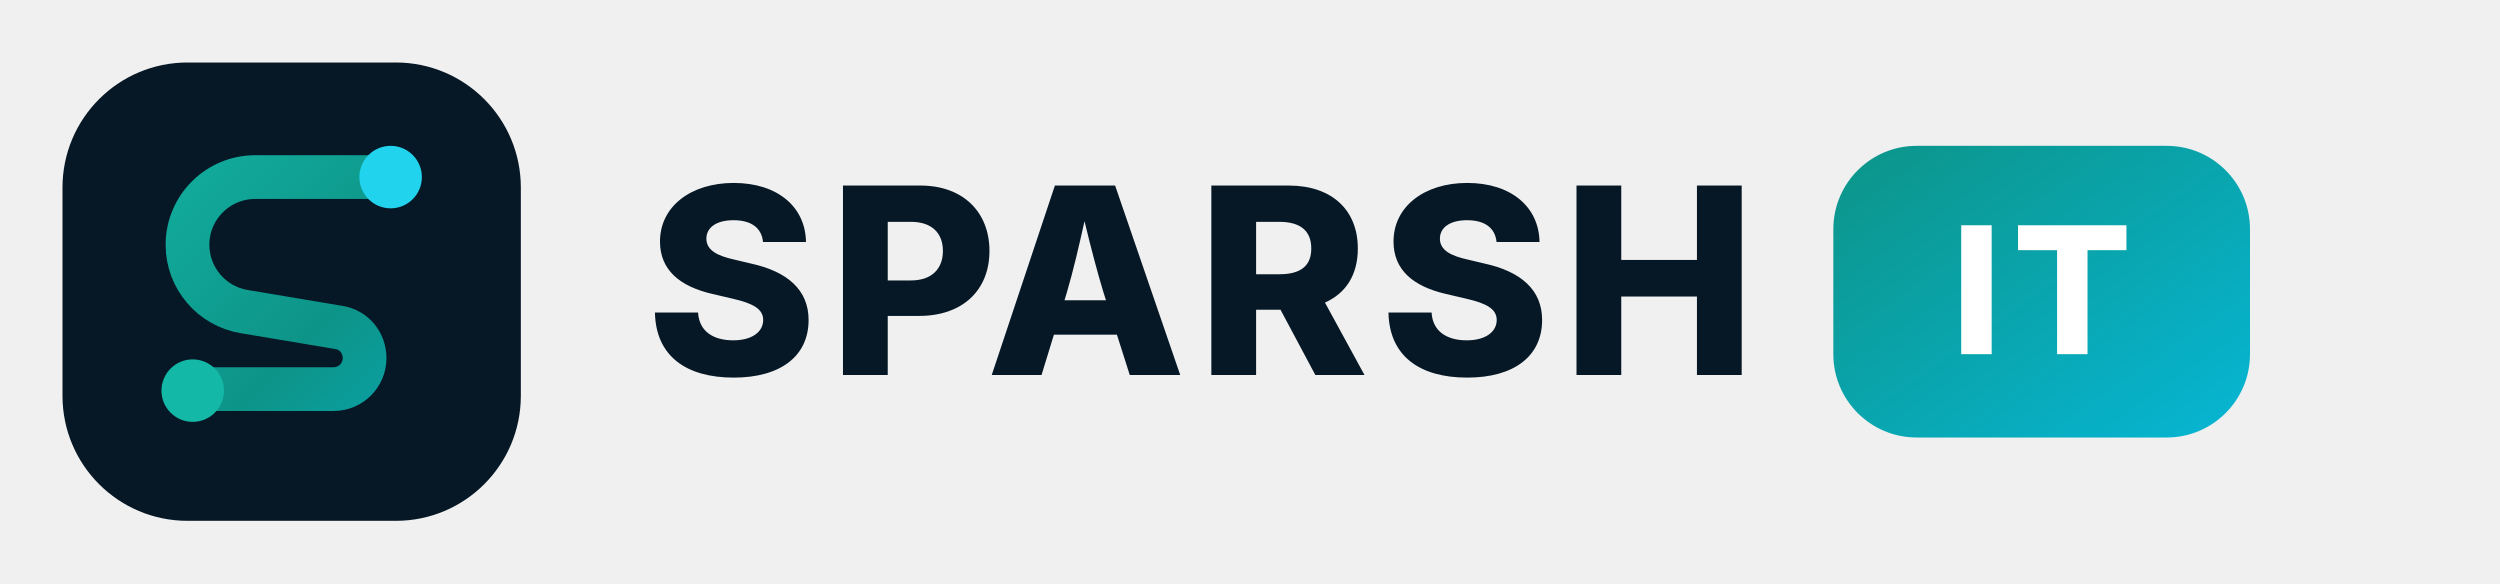
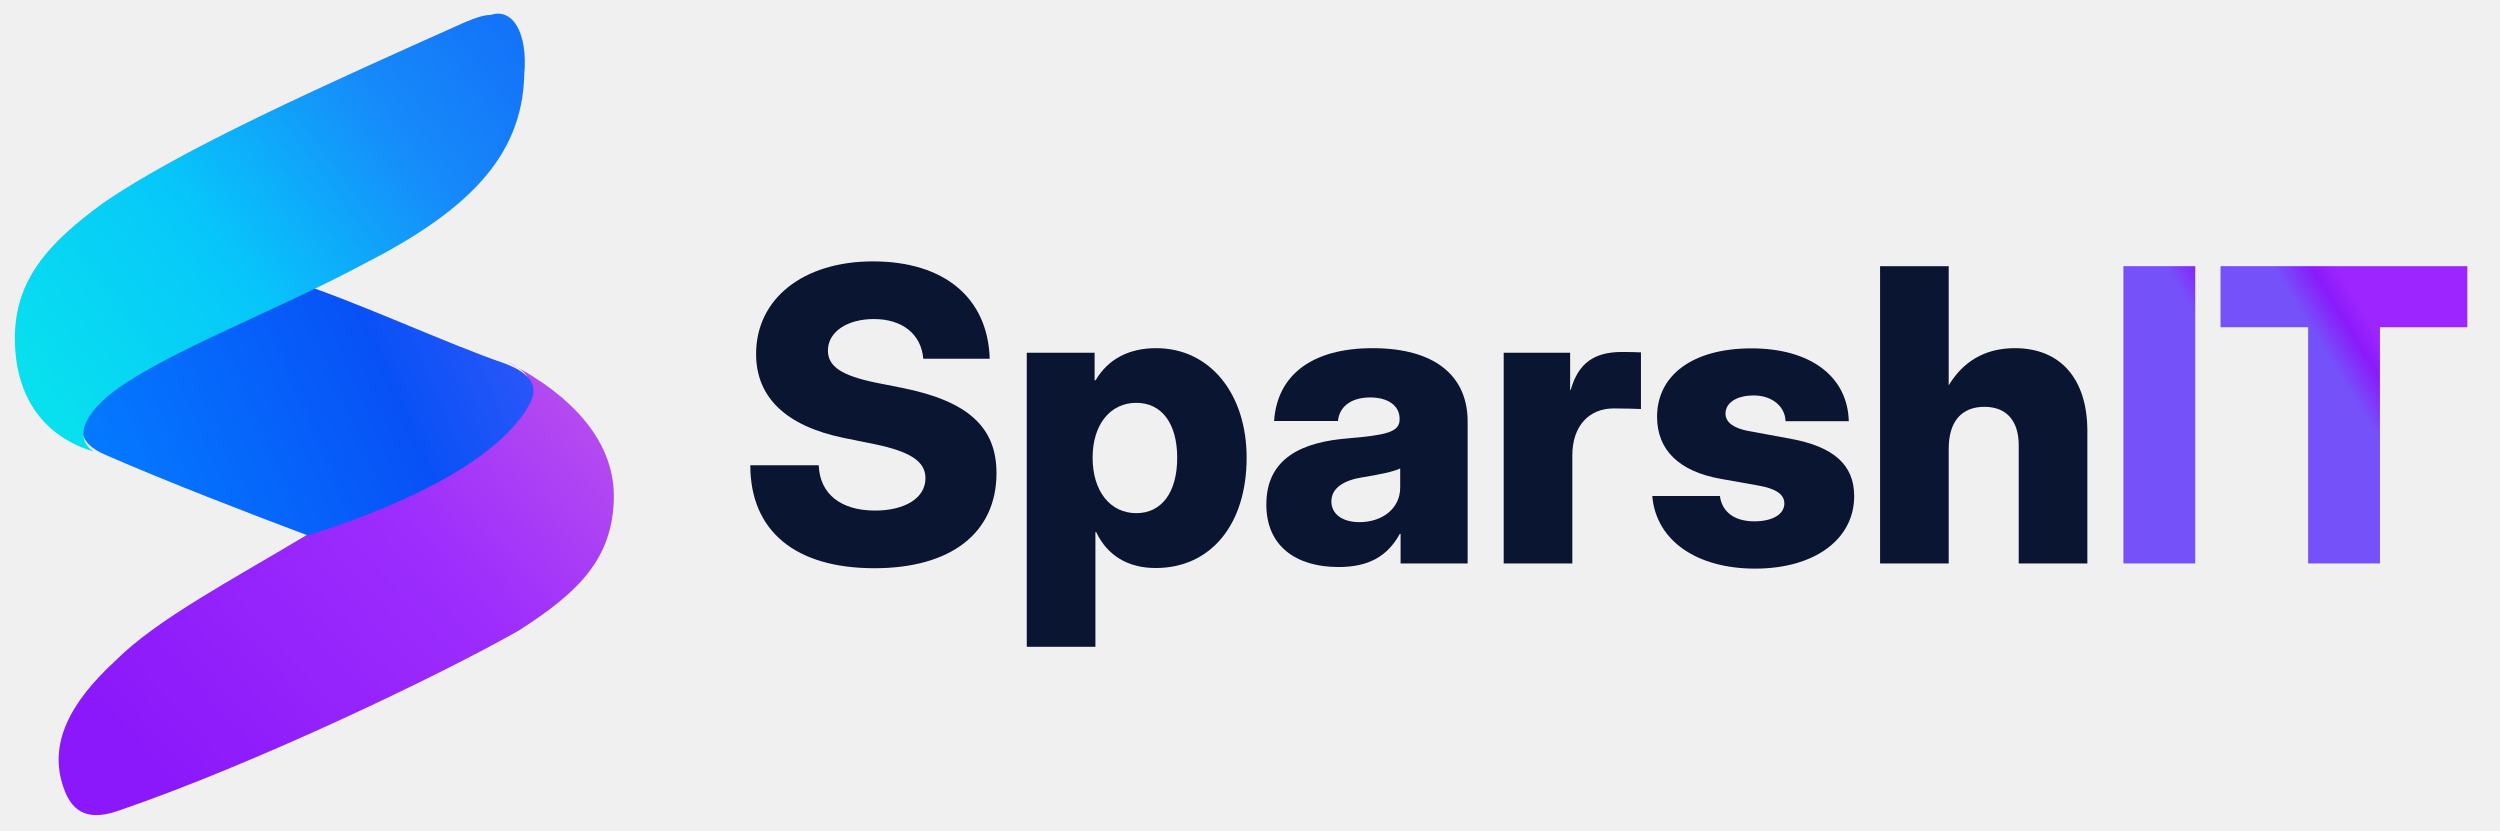
- <svg xmlns="http://www.w3.org/2000/svg" width="240" height="56" viewBox="0 0 240 56" fill="none">
+ <svg xmlns="http://www.w3.org/2000/svg" width="1340" height="445" viewBox="15 5 1340 445" role="img" aria-label="SparshIT logo transparent background">
  <defs>
-     <linearGradient id="sparshFooterGrad" x1="4" y1="6" x2="48" y2="50" gradientUnits="userSpaceOnUse">
-       <stop offset="0%" stop-color="#14B8A6" />
-       <stop offset="50%" stop-color="#0D9488" />
-       <stop offset="100%" stop-color="#06B6D4" />
+     <linearGradient id="cyanRibbon" x1="114" y1="255" x2="362" y2="71" gradientUnits="userSpaceOnUse">
+       <stop offset="0" stop-color="#08DFEF" />
+       <stop offset="0.38" stop-color="#07C7FA" />
+       <stop offset="0.76" stop-color="#168AFA" />
+       <stop offset="1" stop-color="#1474F8" />
    </linearGradient>
-     <linearGradient id="sparshFooterBadge" x1="0" y1="0" x2="1" y2="1">
-       <stop offset="0%" stop-color="#0D9488" />
-       <stop offset="100%" stop-color="#06B6D4" />
+     <linearGradient id="blueRibbon" x1="155" y1="320" x2="365" y2="230" gradientUnits="userSpaceOnUse">
+       <stop offset="0" stop-color="#047AFF" />
+       <stop offset="0.7" stop-color="#0851F6" />
+       <stop offset="1" stop-color="#2856F8" />
+     </linearGradient>
+     <linearGradient id="purpleRibbon" x1="183" y1="474" x2="408" y2="275" gradientUnits="userSpaceOnUse">
+       <stop offset="0" stop-color="#8B18FA" />
+       <stop offset="0.63" stop-color="#9C2DFD" />
+       <stop offset="1" stop-color="#B54BF0" />
+     </linearGradient>
+     <linearGradient id="itText" x1="1119" y1="160" x2="1348" y2="300" gradientUnits="userSpaceOnUse">
+       <stop offset="0" stop-color="#7551FA" />
+       <stop offset="0.6" stop-color="#8A1BFA" />
+       <stop offset="1" stop-color="#9D25FF" />
    </linearGradient>
  </defs>
-   <g transform="translate(4, 4)">
-     <rect x="2" y="2" width="44" height="44" rx="12" fill="#061826" />
-     <path d="M33 13H20.5C16.91 13 14 15.91 14 19.5C14 22.721 16.346 25.394 19.424 25.91L28.576 27.445C30.009 27.686 31 28.925 31 30.378C31 32.022 29.667 33.355 28.023 33.355H15" stroke="url(#sparshFooterGrad)" stroke-width="4.2" stroke-linecap="round" stroke-linejoin="round" />
-     <circle cx="33.5" cy="13" r="3" fill="#22D3EE" />
-     <circle cx="14.5" cy="33.5" r="3" fill="#14B8A6" />
+   <g transform="translate(-80 -50)">
+     <path d="M367 249 C402 267 425 292 424 323 C423 354 406 372 373 393 C329 418 230 465 160 489 C144 495 134 492 129 477 C121 454 132 432 157 409 C179 387 219 366 259 342 C316 318 359 294 375 271 C383 260 378 254 367 249 Z" fill="url(#purpleRibbon)" />
+     <path d="M253 206 C287 217 334 239 366 250 C379 255 385 262 378 273 C363 299 320 323 260 342 C228 330 184 313 152 299 C135 292 135 281 150 263 C171 242 206 224 253 206 Z" fill="url(#blueRibbon)" />
+     <path d="M358 63 C370 59 378 73 376 95 C375 140 344 169 289 197 C242 222 186 243 157 264 C141 276 134 289 145 297 C119 289 104 269 103 239 C102 206 120 186 150 164 C192 135 268 101 344 67 C351 64 355 63 358 63 Z" fill="url(#cyanRibbon)" />
  </g>
-   <text x="62" y="36" fill="#061826" font-family="Manrope, system-ui, -apple-system, sans-serif" font-size="25" font-weight="800" letter-spacing="0.04em">SPARSH</text>
-   <rect x="176" y="14" width="40" height="28" rx="8" fill="url(#sparshFooterBadge)" />
-   <text x="196" y="34" text-anchor="middle" fill="#FFFFFF" font-family="Manrope, system-ui, -apple-system, sans-serif" font-size="17" font-weight="800" letter-spacing="0.06em">IT</text>
+   <g aria-label="SparshIT">
+     <path d="M689 -24C1073 -24 1301 153 1301 453C1301 683 1158 814 828 880L697 906C527 941 456 986 456 1067C456 1160 551 1225 687 1225C829 1225 924 1149 934 1026H1267C1258 1331 1039 1514 682 1514C332 1514 96 1327 96 1050C96 833 245 689 536 629L689 598C868 561 945 512 945 427C945 329 844 265 692 265C520 265 415 349 410 492H67C67 163 292 -24 689 -24Z" transform="translate(410.000 307) scale(0.1069336 -0.1069336)" fill="#0A1531" />
+     <path d="M96 -418H440V157H444C499 40 603 -23 742 -23C1019 -23 1198 196 1198 530C1198 853 1012 1079 745 1079C608 1079 504 1025 441 918H436V1056H96ZM645 252C515 252 426 361 426 530C426 697 515 805 645 805C772 805 850 702 850 530C850 356 772 252 645 252Z" transform="translate(555.085 307) scale(0.1069336 -0.1069336)" fill="#0A1531" />
+     <path d="M419 -18C568 -18 663 34 726 148H730V0H1066V711C1066 944 897 1079 590 1079C284 1079 111 943 96 714H416C423 786 482 832 578 832C669 832 725 789 725 726V721C725 658 656 643 467 627C242 609 57 532 57 295C57 85 208 -18 419 -18ZM524 207C440 207 383 246 383 311C383 380 449 418 541 432C626 446 691 459 728 476V380C728 276 639 207 524 207Z" transform="translate(687.659 307) scale(0.1069336 -0.1069336)" fill="#0A1531" />
+     <path d="M96 0H440V541C440 691 525 777 648 777C698 777 759 775 784 774V1058C756 1059 727 1060 690 1060C549 1060 470 1004 432 870H429V1056H96Z" transform="translate(810.716 307) scale(0.1069336 -0.1069336)" fill="#0A1531" />
+     <path d="M562 -26C858 -26 1058 120 1058 337C1058 494 956 585 739 625L527 664C454 678 413 707 413 751C413 803 465 842 555 842C646 842 712 787 714 713H1031C1025 938 838 1078 543 1078C249 1078 70 944 70 735C70 568 181 461 389 424L580 390C664 375 708 347 708 301C708 248 652 211 557 211C456 211 395 260 385 338H46C65 113 270 -26 562 -26Z" transform="translate(895.704 307) scale(0.1069336 -0.1069336)" fill="#0A1531" />
+     <path d="M440 574C440 718 510 785 619 785C728 785 791 717 791 592V0H1135V664C1135 924 1001 1079 772 1079C617 1079 511 1009 440 893V1490H96V0H440Z" transform="translate(1012.452 307) scale(0.1069336 -0.1069336)" fill="#0A1531" />
+     <path d="M456 1490H96V0H456Z" transform="translate(1142.887 307) scale(0.1069336 -0.1069336)" fill="url(#itText)" />
+     <path d="M42 1184H481V0H841V1184H1279V1490H42Z" transform="translate(1200.715 307) scale(0.1069336 -0.1069336)" fill="url(#itText)" />
+   </g>
</svg>
